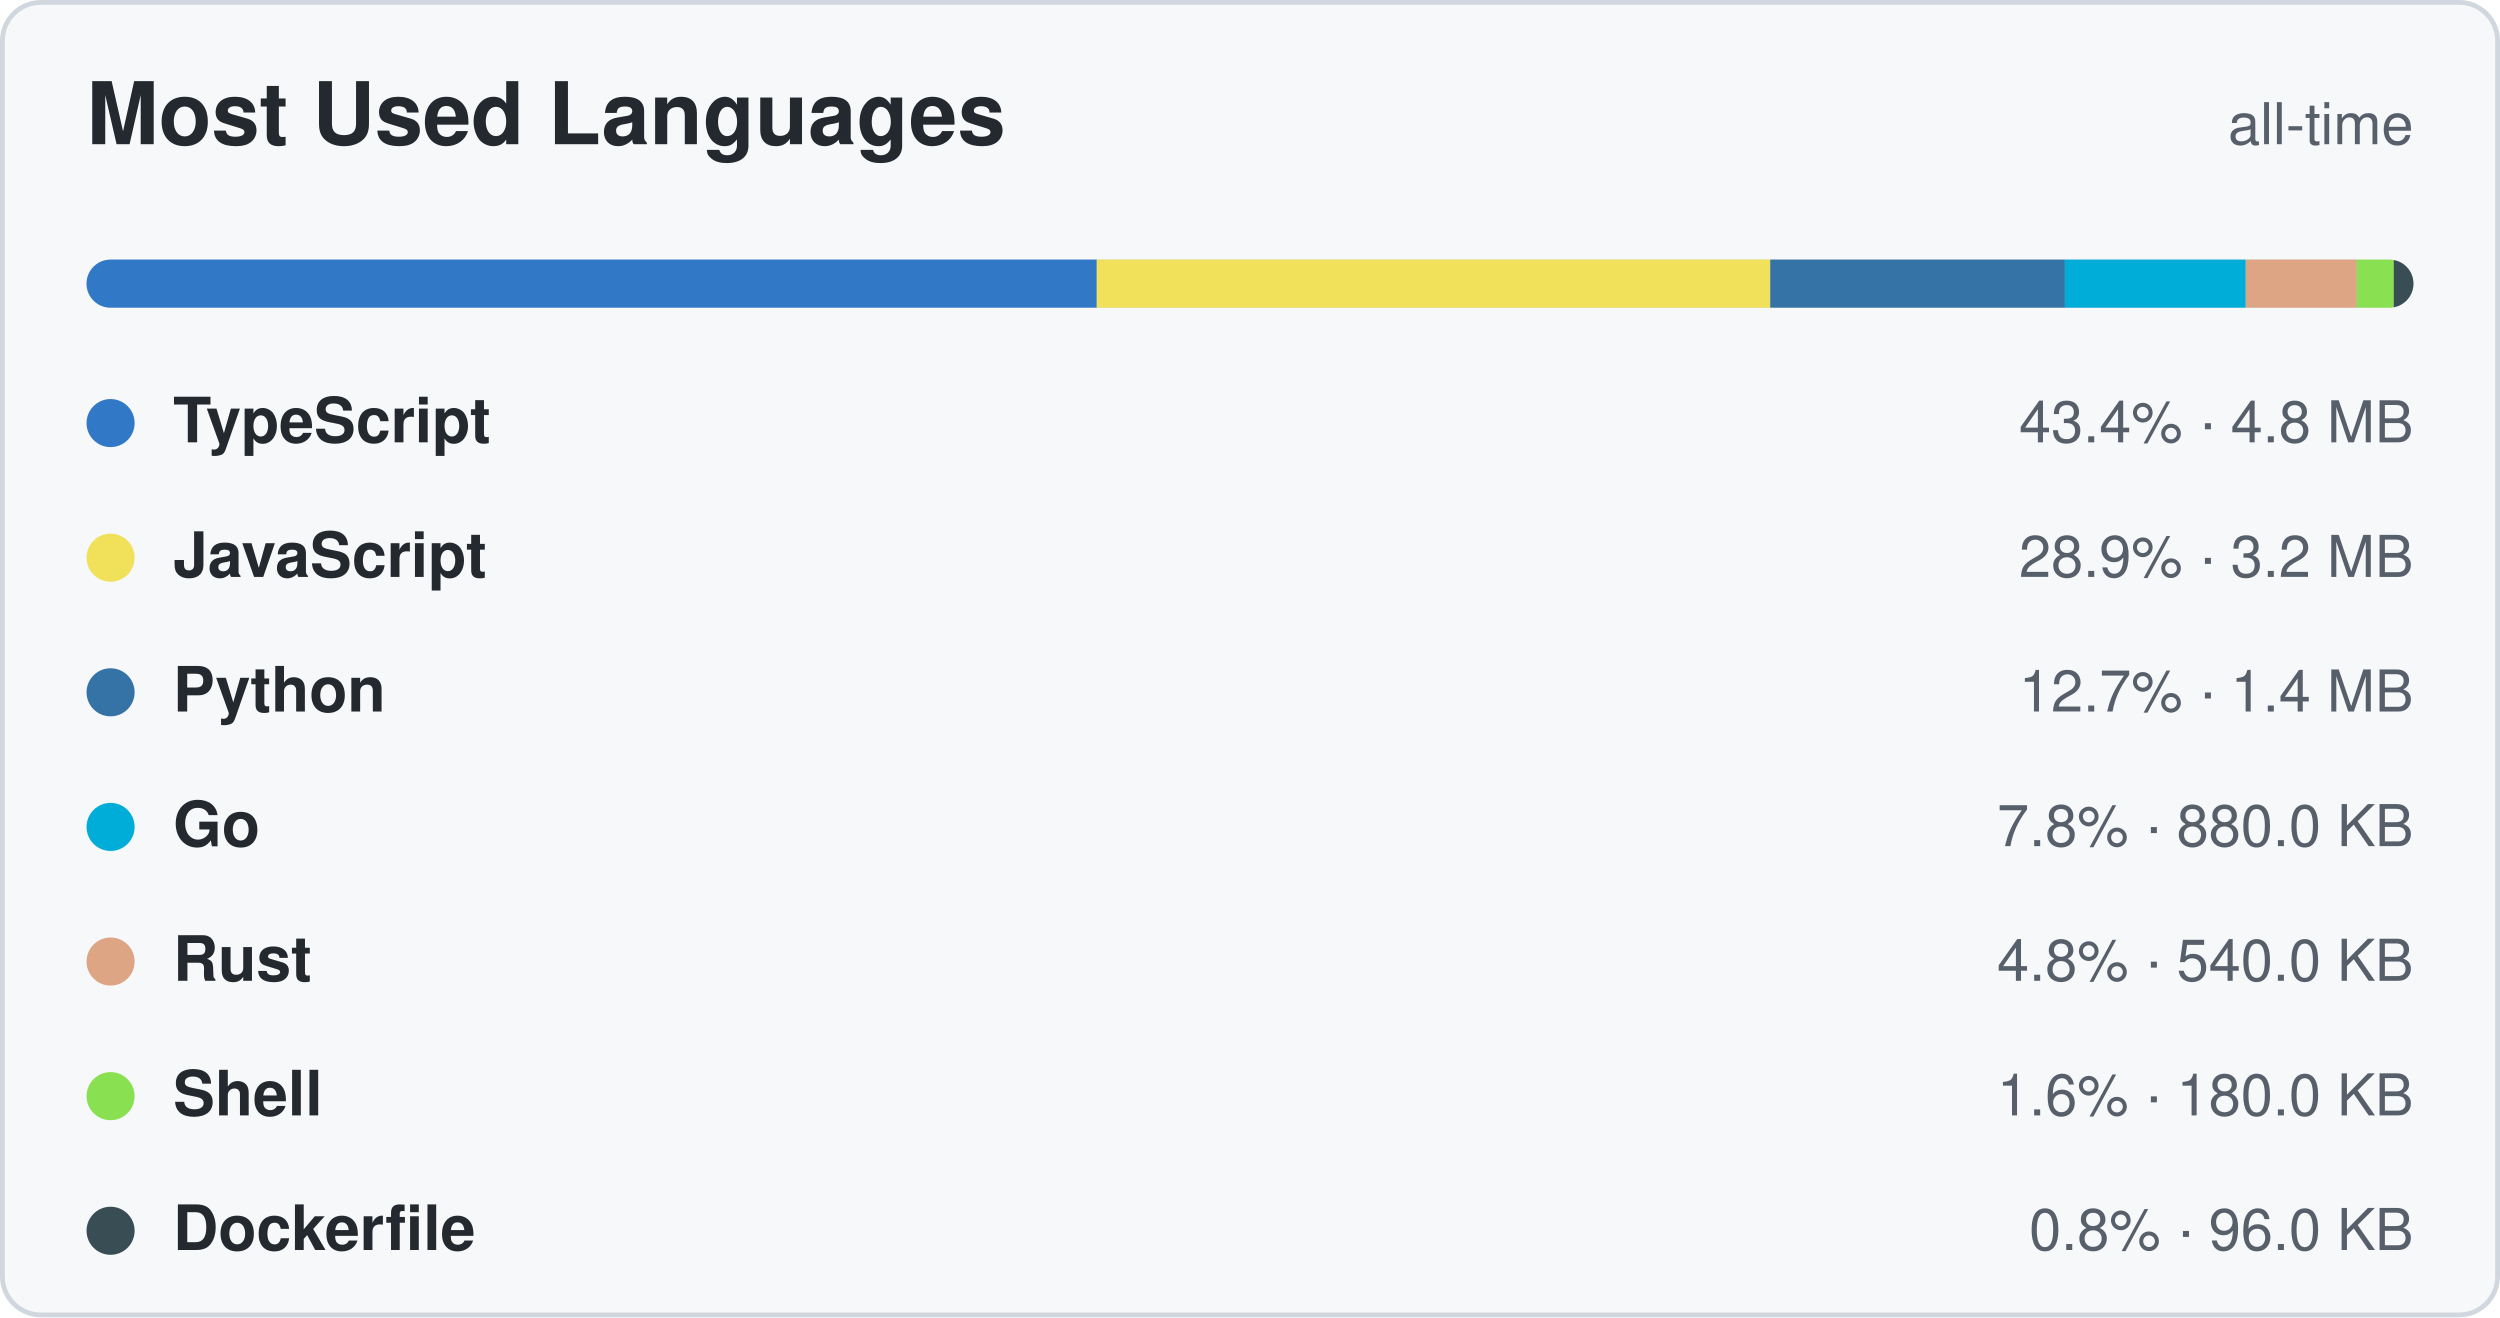
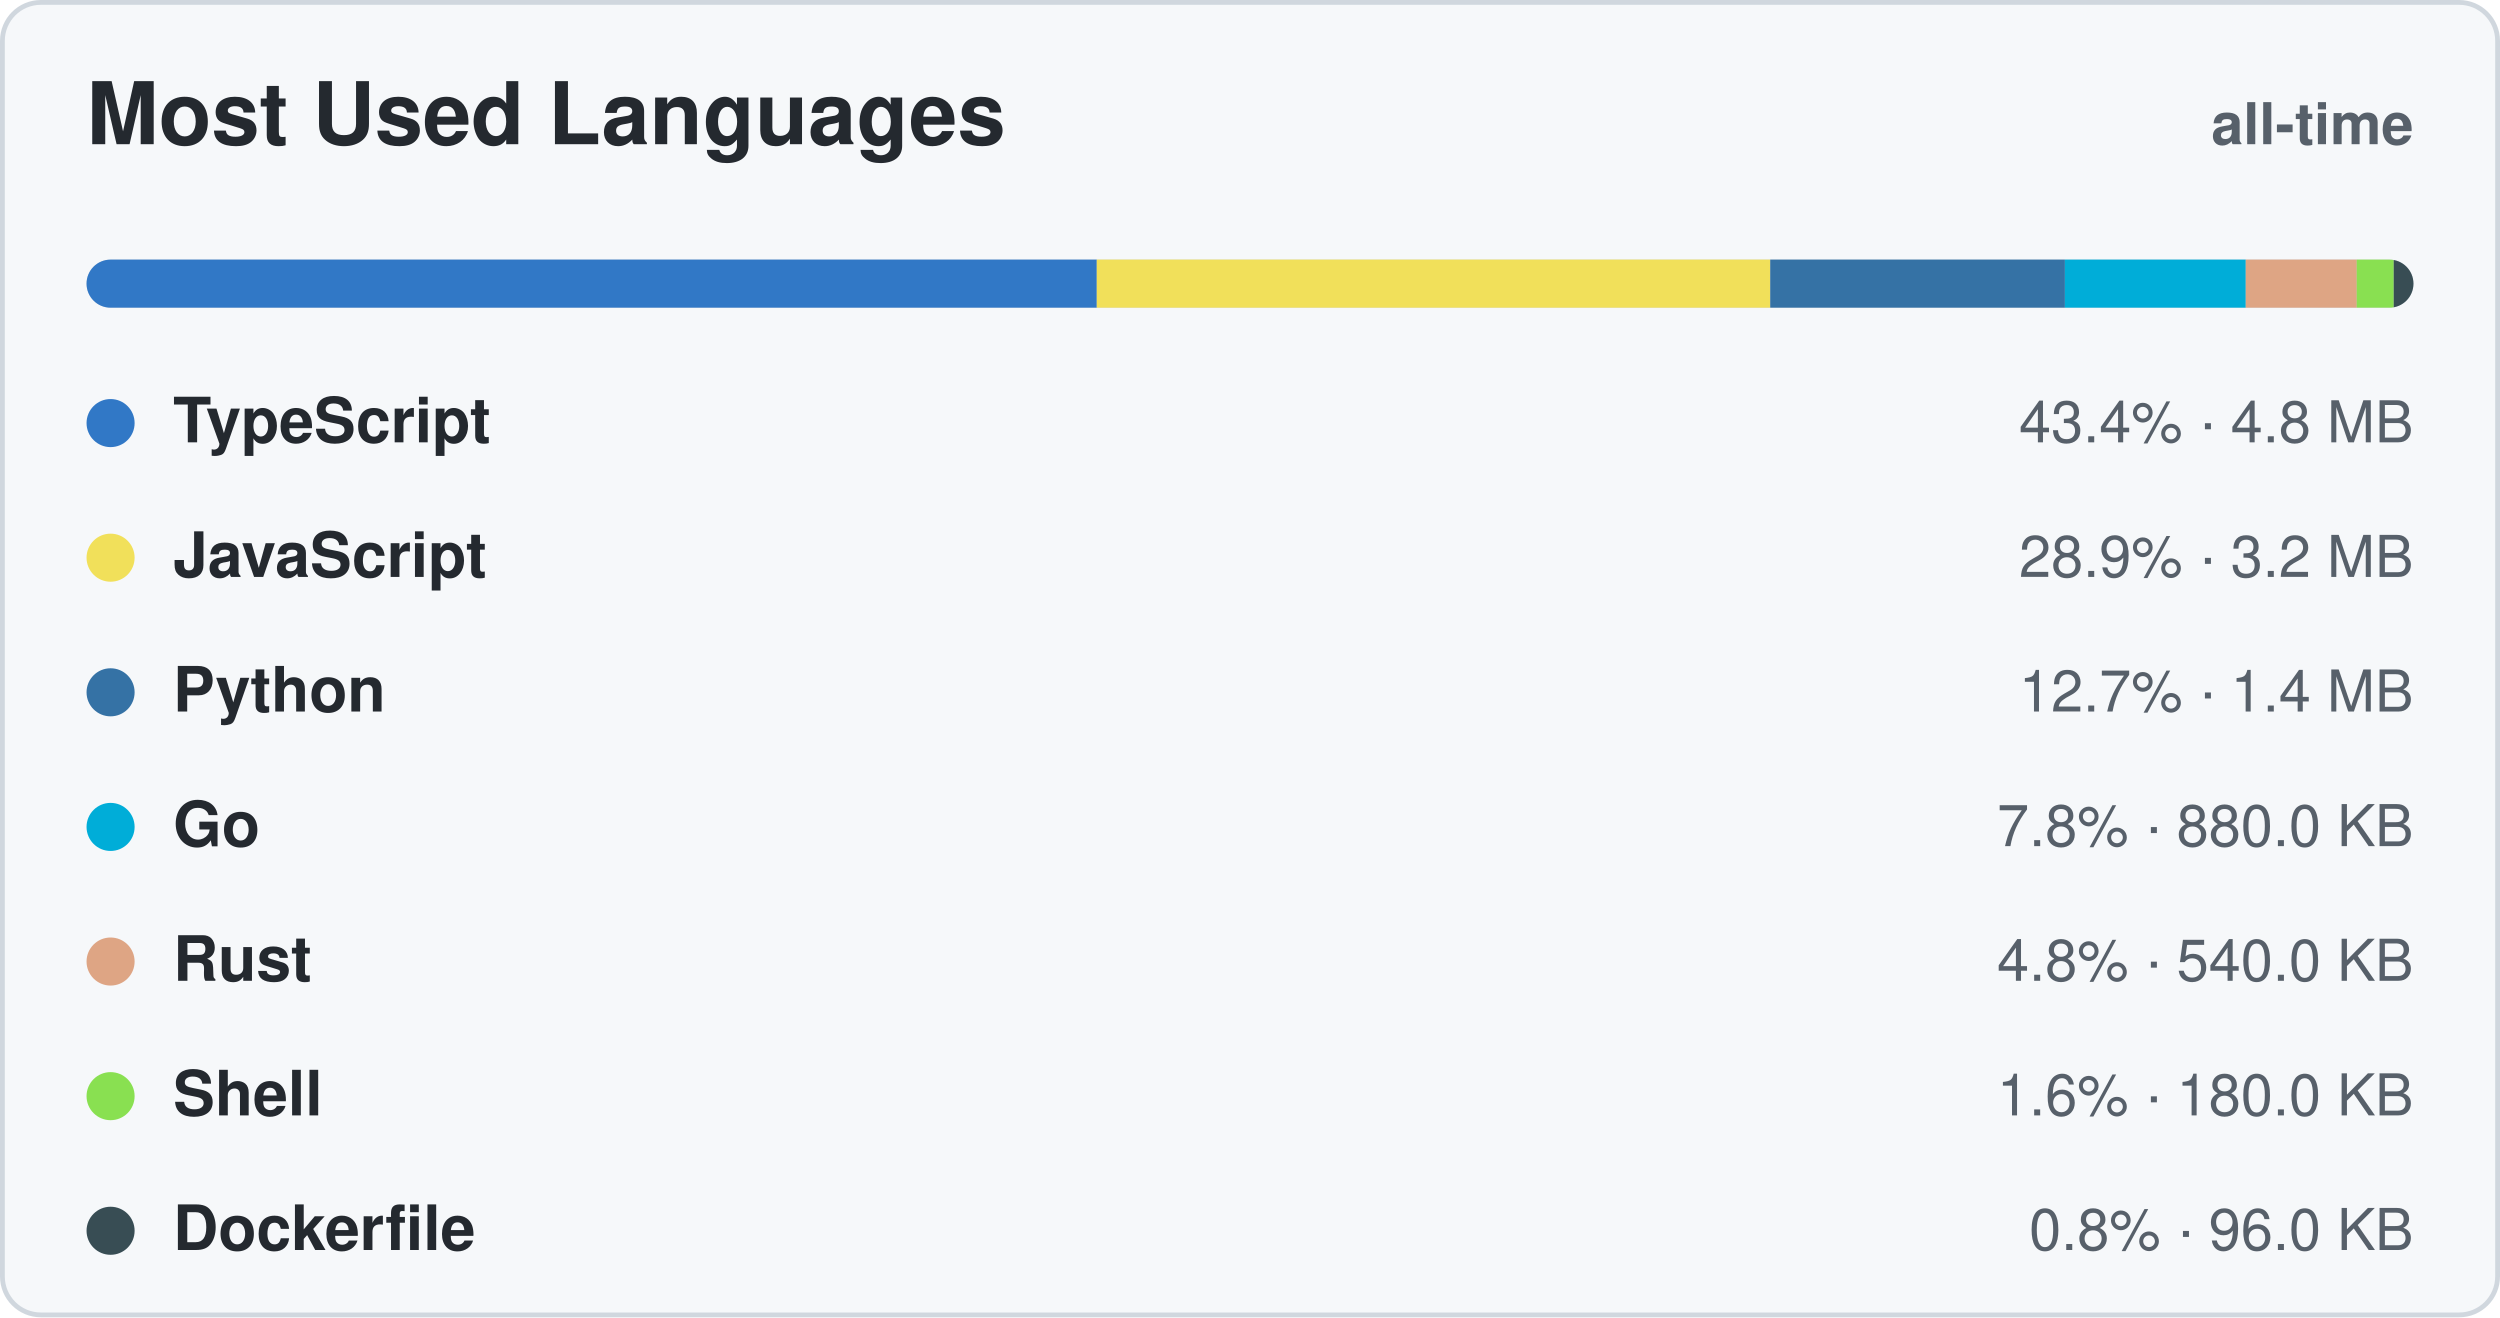
<svg xmlns="http://www.w3.org/2000/svg" width="520" height="274" viewBox="0 0 520 274" fill="none" role="img" aria-labelledby="title desc">
  <style>
    text { font-family: -apple-system, BlinkMacSystemFont, "Segoe UI", Helvetica, Arial, sans-serif; }
    .card-bg { fill: #f6f8fa; stroke: #d0d7de; }
    .title { fill: #24292f; font-size: 18px; font-weight: 600; }
-     .meta { fill: #57606a; font-size: 12px; }
+     .meta { fill: #57606a; font-size: 12px; font-weight: 600; }
    .name { fill: #24292f; font-size: 13px; font-weight: 600; }
    .value { fill: #57606a; font-size: 12px; }
    @media (prefers-color-scheme: dark) {
      .card-bg { fill: #161b22; stroke: #30363d; }
      .title, .name { fill: #c9d1d9; }
      .meta, .value { fill: #8b949e; }
    }
  </style>
  <rect x="0.5" y="0.5" width="519" height="273" rx="8" class="card-bg" />
  <text x="18" y="30" class="title">Most Used Languages</text>
  <text x="502" y="30" text-anchor="end" class="meta">all-time</text>
  <clipPath id="bar">
    <rect x="18" y="54" width="484" height="10" rx="5" />
  </clipPath>
  <g clip-path="url(#bar)">
    <rect x="18" y="54" width="484" height="10" fill="#d0d7de" />
    <rect x="18.00" y="54" width="210.13" height="10" fill="#3178c6" />
    <rect x="228.13" y="54" width="140.08" height="10" fill="#f1e05a" />
    <rect x="368.21" y="54" width="61.29" height="10" fill="#3572A5" />
    <rect x="429.50" y="54" width="37.62" height="10" fill="#00ADD8" />
    <rect x="467.12" y="54" width="23.09" height="10" fill="#dea584" />
    <rect x="490.20" y="54" width="7.70" height="10" fill="#89e051" />
    <rect x="497.90" y="54" width="4.10" height="10" fill="#384d54" />
  </g>
  <g transform="translate(18 92)">
    <circle cx="5" cy="-4" r="5" fill="#3178c6" />
    <text x="18" y="0" class="name">TypeScript</text>
    <text x="484" y="0" text-anchor="end" class="value">43.4% · 4.8 MB</text>
  </g>
  <g transform="translate(18 120)">
    <circle cx="5" cy="-4" r="5" fill="#f1e05a" />
    <text x="18" y="0" class="name">JavaScript</text>
    <text x="484" y="0" text-anchor="end" class="value">28.9% · 3.2 MB</text>
  </g>
  <g transform="translate(18 148)">
    <circle cx="5" cy="-4" r="5" fill="#3572A5" />
    <text x="18" y="0" class="name">Python</text>
    <text x="484" y="0" text-anchor="end" class="value">12.7% · 1.4 MB</text>
  </g>
  <g transform="translate(18 176)">
    <circle cx="5" cy="-4" r="5" fill="#00ADD8" />
    <text x="18" y="0" class="name">Go</text>
    <text x="484" y="0" text-anchor="end" class="value">7.8% · 880.0 KB</text>
  </g>
  <g transform="translate(18 204)">
    <circle cx="5" cy="-4" r="5" fill="#dea584" />
    <text x="18" y="0" class="name">Rust</text>
    <text x="484" y="0" text-anchor="end" class="value">4.8% · 540.0 KB</text>
  </g>
  <g transform="translate(18 232)">
    <circle cx="5" cy="-4" r="5" fill="#89e051" />
    <text x="18" y="0" class="name">Shell</text>
    <text x="484" y="0" text-anchor="end" class="value">1.6% · 180.0 KB</text>
  </g>
  <g transform="translate(18 260)">
    <circle cx="5" cy="-4" r="5" fill="#384d54" />
    <text x="18" y="0" class="name">Dockerfile</text>
    <text x="484" y="0" text-anchor="end" class="value">0.8% · 96.0 KB</text>
  </g>
</svg>
